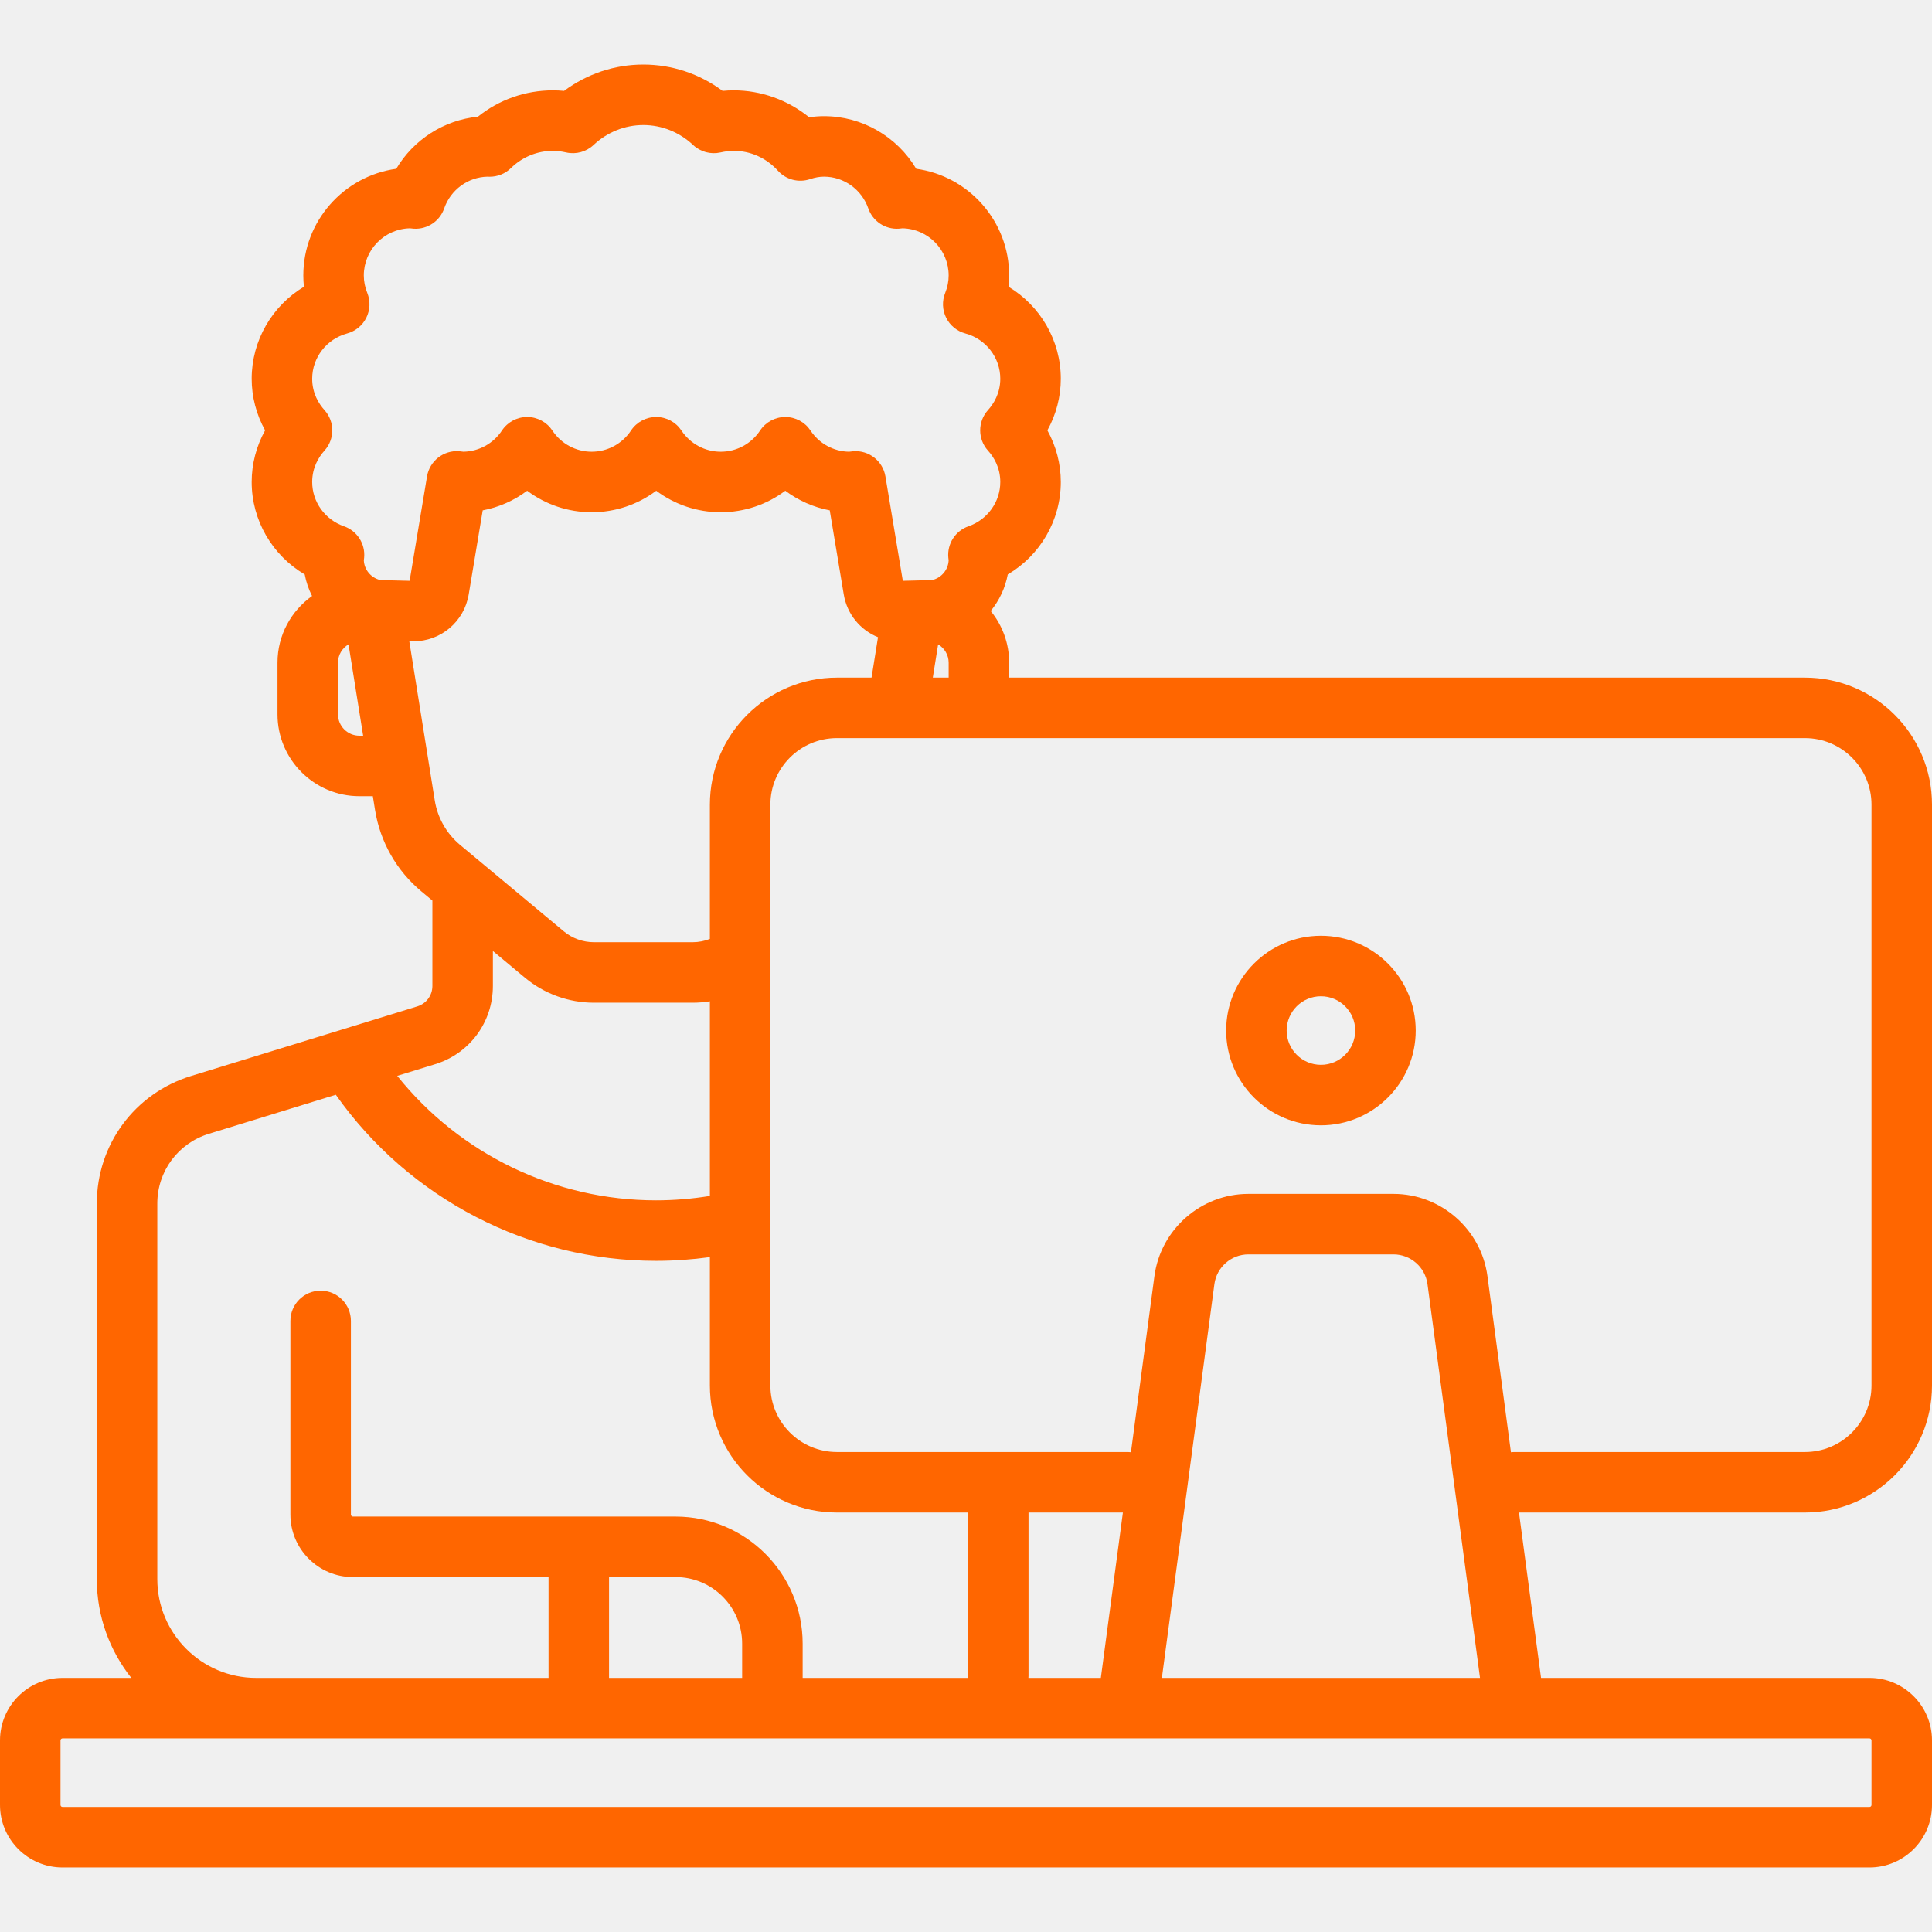
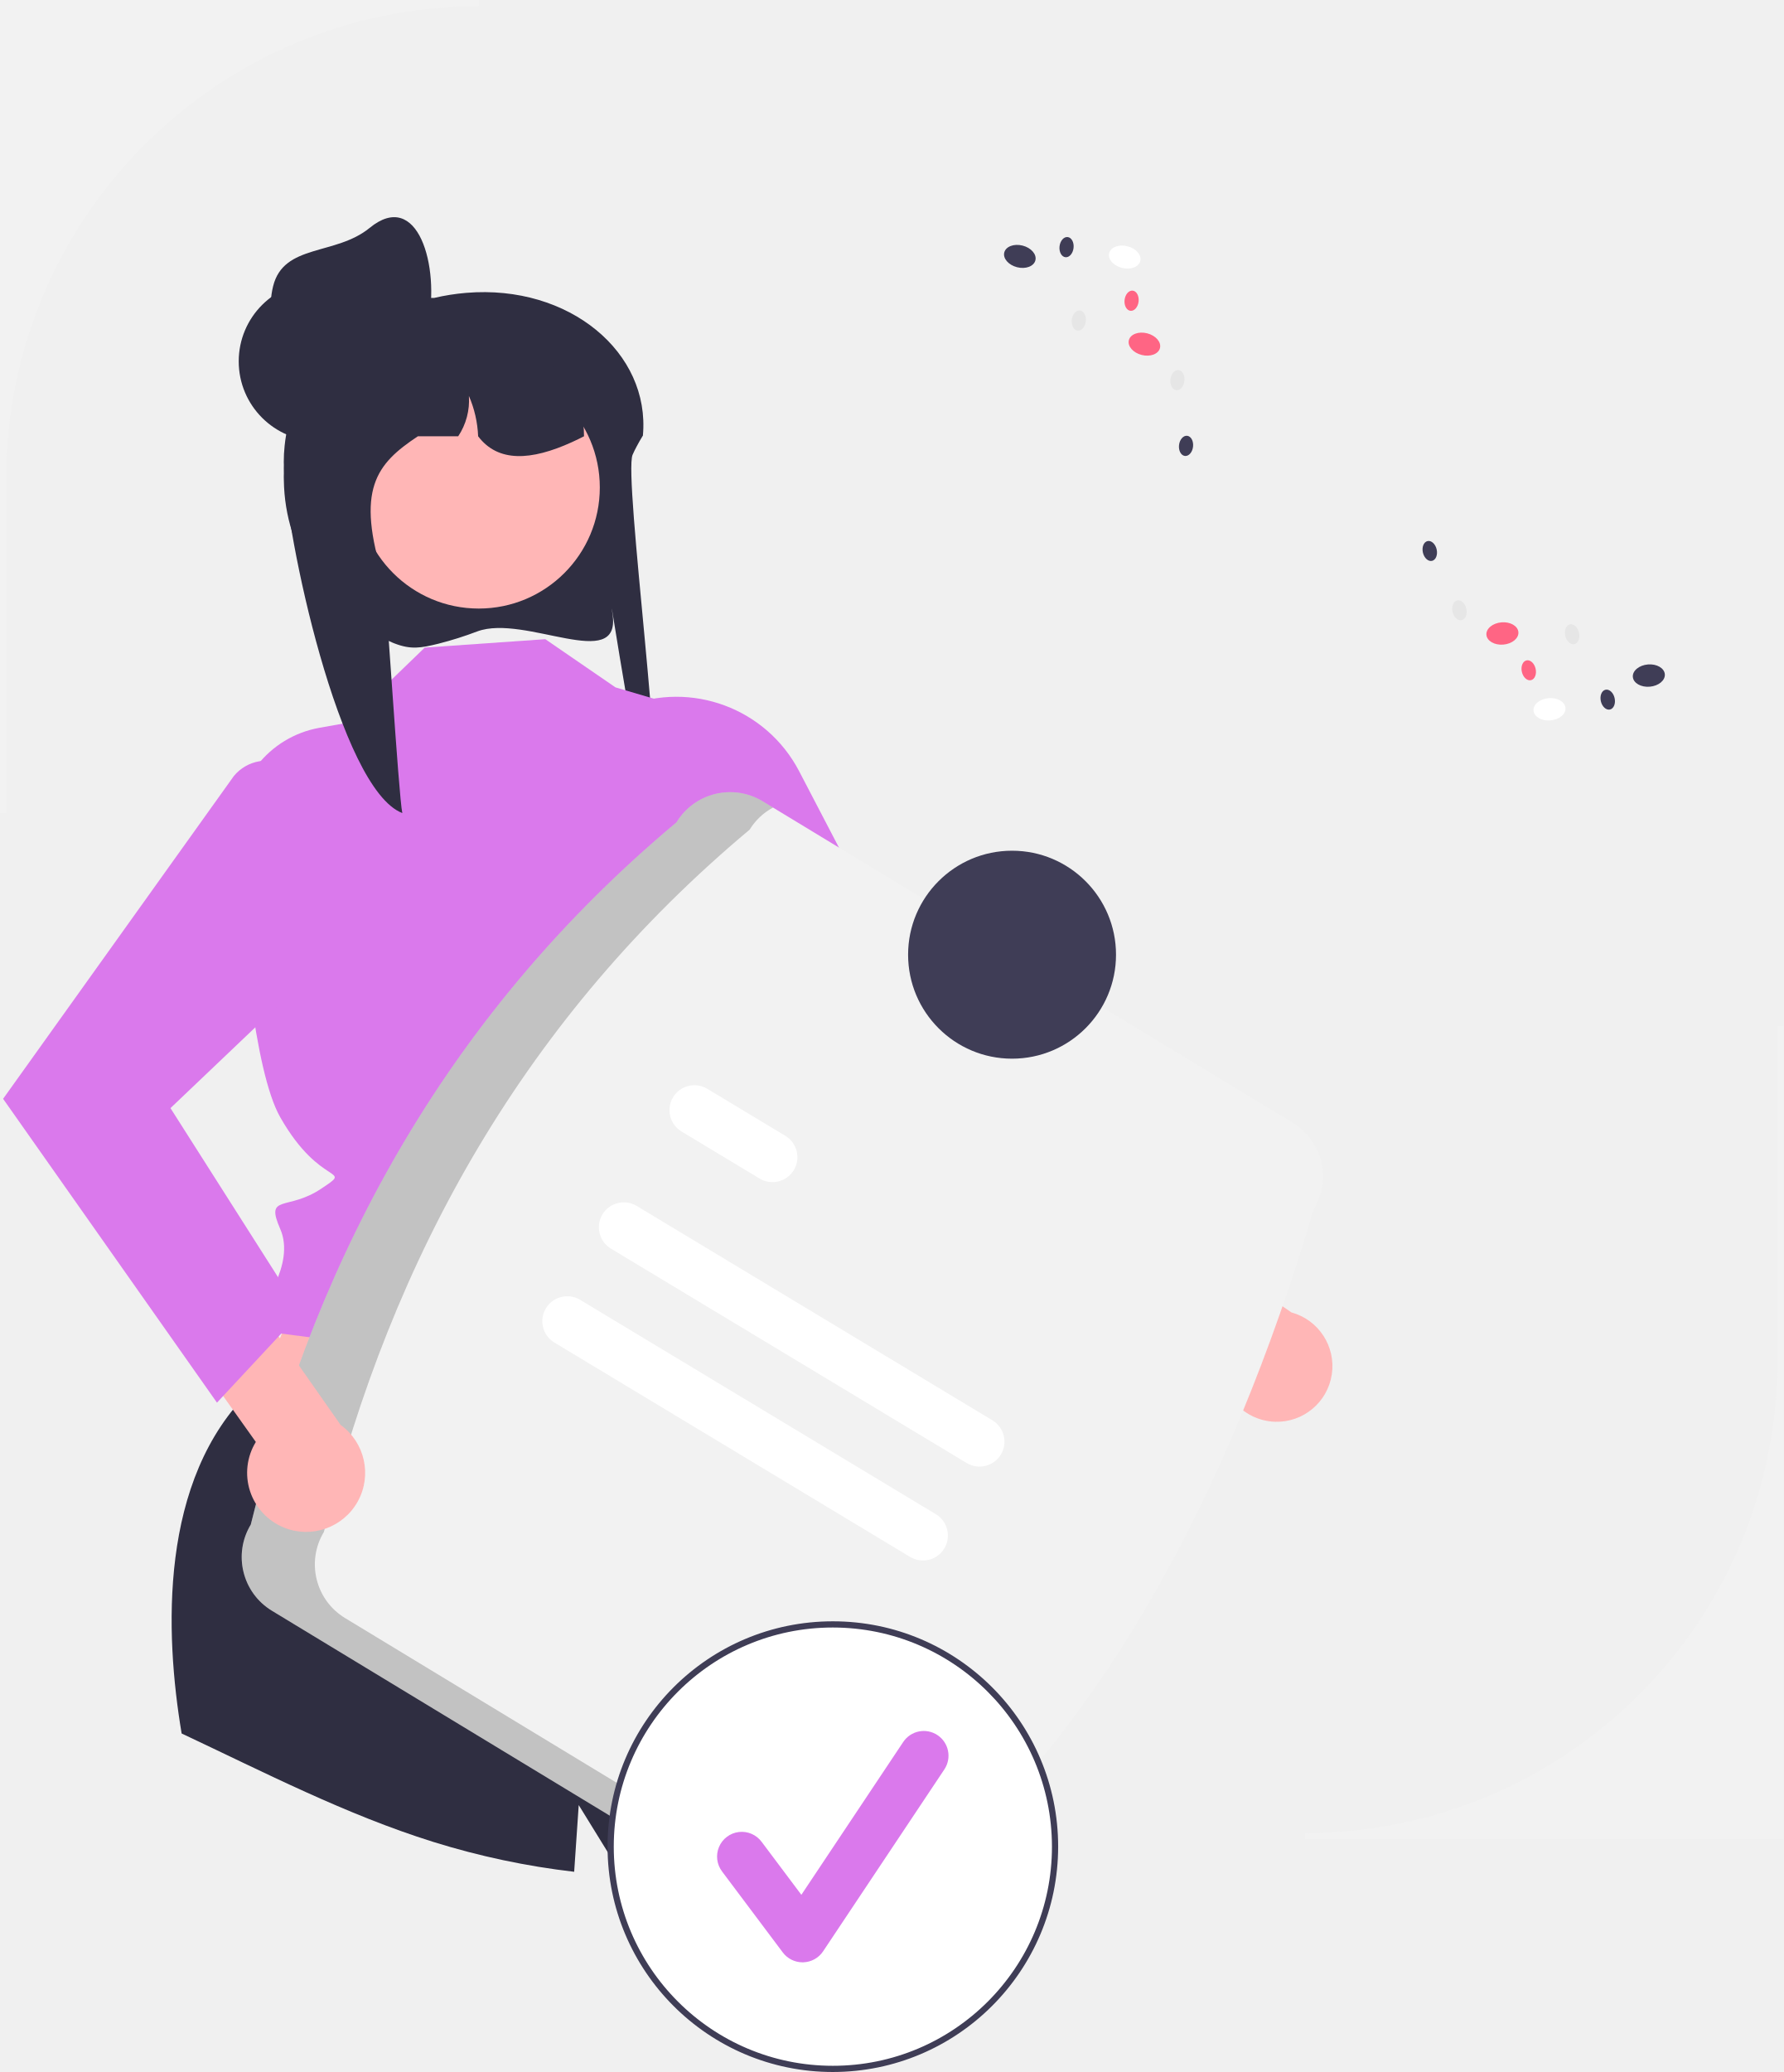
- <svg xmlns="http://www.w3.org/2000/svg" version="1.1" id="Layer_1" x="0px" y="0px" viewBox="0 0 512 512" style="enable-background:new 0 0 512 512;" xml:space="preserve" width="512px" height="512px">
-   <g>
-     <g>
-       <path d="M512,367.165V213.244c0-18.566-15.105-33.67-33.67-33.67H267.437v-3.955c0-5.193-1.837-9.961-4.89-13.7    c2.265-2.772,3.845-6.092,4.521-9.69c8.581-5.059,14.051-14.325,14.051-24.497c0-4.804-1.237-9.499-3.555-13.682    c2.317-4.183,3.555-8.877,3.555-13.682c0-10.13-5.427-19.314-13.842-24.376c0.107-0.992,0.16-1.988,0.16-2.988    c0-14.409-10.734-26.359-24.626-28.272c-5.072-8.523-14.305-13.949-24.437-13.949c-1.301,0-2.615,0.1-3.931,0.3    c-5.659-4.582-12.728-7.141-20.012-7.141c-0.973,0-1.948,0.049-2.936,0.147c-6.084-4.531-13.407-6.988-21.006-6.988    s-14.922,2.457-21.007,6.988c-0.989-0.098-1.964-0.147-2.936-0.147c-7.303,0-14.259,2.457-19.908,6.981    c-9.011,0.899-17.031,6.08-21.63,13.81c-13.892,1.912-24.626,13.862-24.626,28.271c0,0.999,0.053,1.996,0.16,2.988    c-8.414,5.062-13.842,14.246-13.842,24.376c0,4.805,1.237,9.499,3.555,13.682c-2.318,4.183-3.555,8.878-3.555,13.682    c0,10.172,5.469,19.438,14.052,24.497c0.377,2.008,1.044,3.926,1.946,5.714c-5.532,3.937-9.157,10.384-9.157,17.675v13.682    c0,11.964,9.733,21.699,21.699,21.699h3.563l0.583,3.642c1.351,8.446,5.714,16.114,12.286,21.591l2.916,2.43v22.625    c0,2.502-1.608,4.679-4,5.414L50.628,285.15c-14.938,4.597-24.975,18.186-24.975,33.816v99.506c0,9.887,3.426,18.985,9.14,26.188    H16.568C7.432,444.66,0,452.092,0,461.228v17.102c0,9.136,7.432,16.568,16.568,16.568h478.864c9.136,0,16.568-7.432,16.568-16.568    v-17.102c0-9.136-7.432-16.568-16.568-16.568h-87.044l-5.844-43.825h75.786C496.895,400.835,512,385.731,512,367.165z     M95.238,194.966c-3.123,0-5.665-2.541-5.665-5.665v-13.682c0-2.07,1.128-3.865,2.79-4.854l3.873,24.201H95.238z M96.421,148.493    c0.032-0.243,0.062-0.485,0.084-0.731c0.333-3.664-1.872-7.085-5.346-8.296c-5.04-1.756-8.426-6.471-8.426-11.733    c0-3.877,1.776-6.662,3.265-8.316c2.746-3.05,2.746-7.682-0.001-10.732c-1.49-1.654-3.265-4.439-3.265-8.316    c0-5.586,3.808-10.518,9.262-11.994c2.21-0.599,4.06-2.113,5.08-4.163c1.022-2.049,1.118-4.438,0.265-6.563    c-0.615-1.527-0.926-3.09-0.926-4.643c0-6.798,5.452-12.347,12.214-12.503c0.341,0.046,0.684,0.084,1.033,0.105    c3.59,0.206,6.868-1.977,8.048-5.365c1.727-4.958,6.317-8.314,11.475-8.423c0.155,0.011,0.311,0.018,0.468,0.02    c2.167,0.026,4.221-0.788,5.755-2.293c3.006-2.948,6.962-4.572,11.138-4.572c1.081,0,2.227,0.14,3.503,0.427    c2.591,0.583,5.308-0.156,7.247-1.976c3.635-3.411,8.32-5.29,13.194-5.29s9.559,1.879,13.193,5.291    c1.938,1.82,4.654,2.56,7.247,1.976c1.276-0.288,2.422-0.427,3.503-0.427c4.477,0,8.646,1.878,11.739,5.287    c2.142,2.361,5.479,3.228,8.499,2.21c1.31-0.441,2.523-0.656,3.706-0.656c5.262,0,9.978,3.386,11.734,8.425    c1.18,3.387,4.461,5.579,8.048,5.365c0.327-0.019,0.649-0.055,1.031-0.105c6.762,0.155,12.215,5.705,12.215,12.503    c0,1.553-0.311,3.116-0.925,4.642c-0.854,2.125-0.758,4.514,0.264,6.564c1.022,2.05,2.871,3.565,5.082,4.163    c5.452,1.476,9.261,6.408,9.261,11.994c0,3.877-1.776,6.662-3.265,8.316c-2.747,3.049-2.747,7.682,0,10.732    c1.49,1.654,3.265,4.439,3.265,8.316c0,5.262-3.386,9.978-8.426,11.733c-3.474,1.211-5.679,4.632-5.346,8.296    c0.022,0.246,0.052,0.49,0.086,0.733c-0.106,2.434-1.81,4.545-4.217,5.185c-0.257,0.068-7.924,0.241-7.924,0.241l-4.61-27.66    c-0.682-4.091-4.38-6.986-8.506-6.676c-0.372,0.028-0.736,0.073-1.102,0.123l-0.047,0.006c-4.108-0.073-7.908-2.16-10.199-5.616    c-1.486-2.239-3.993-3.586-6.681-3.586c-2.687,0-5.196,1.347-6.681,3.585c-2.333,3.518-6.228,5.618-10.422,5.618    c-4.193,0-8.088-2.1-10.422-5.618c-1.486-2.239-3.993-3.586-6.681-3.586c-2.687,0-5.196,1.347-6.681,3.585    c-2.333,3.518-6.228,5.618-10.422,5.618c-4.193,0-8.088-2.1-10.422-5.618c-1.486-2.239-3.993-3.586-6.681-3.586    c-2.687,0-5.196,1.347-6.681,3.585c-2.292,3.456-6.092,5.543-10.199,5.616l-0.047-0.006c-0.364-0.05-0.731-0.095-1.103-0.123    c-4.125-0.315-7.823,2.586-8.505,6.676l-4.609,27.663c0,0-7.666-0.172-7.923-0.24C98.229,153.04,96.524,150.927,96.421,148.493z     M251.404,175.619v3.955h-4.2l1.41-8.809C250.276,171.754,251.404,173.549,251.404,175.619z M108.47,169.954h1.085    c7.292,0,13.455-5.222,14.656-12.415l3.714-22.289c4.292-0.812,8.314-2.599,11.779-5.2c4.867,3.655,10.836,5.699,17.102,5.699    c6.265,0,12.235-2.045,17.102-5.699c4.867,3.655,10.836,5.699,17.102,5.699c6.265,0,12.235-2.045,17.102-5.699    c3.464,2.602,7.487,4.387,11.779,5.2l3.714,22.29c0.875,5.25,4.401,9.438,9.074,11.324l-1.713,10.71h-9.172    c-18.566,0-33.67,15.105-33.67,33.67v35.58c-1.443,0.563-2.985,0.869-4.544,0.869h-26.185c-2.92,0-5.763-1.029-8.006-2.899    l-27.457-22.881c-3.594-2.995-5.979-7.187-6.718-11.806L108.47,169.954z M115.302,282.026    c9.163-2.819,15.318-11.154,15.318-20.739v-9.264l8.506,7.089c5.119,4.266,11.607,6.615,18.271,6.615h26.185    c1.525,0,3.045-0.13,4.544-0.374v51.584c-4.704,0.768-9.486,1.166-14.286,1.166c-26.743,0-51.963-12.236-68.568-32.99    L115.302,282.026z M41.687,318.965c0-8.547,5.489-15.978,13.657-18.492l33.647-10.352c19.455,27.569,51.127,44.014,84.849,44.014    c4.789,0,9.564-0.337,14.286-0.988v34.018c0,18.566,15.104,33.67,33.67,33.67h34.739v43.29c0,0.181,0.015,0.357,0.027,0.534    H212.71v-9.086c0-18.566-15.105-33.67-33.67-33.67H93.528c-0.295,0-0.534-0.239-0.534-0.534v-51.307    c0-4.427-3.589-8.017-8.017-8.017s-8.017,3.589-8.017,8.017v51.307c0,9.136,7.432,16.568,16.568,16.568h51.841v26.722H67.875    c-14.44,0-26.188-11.748-26.188-26.188V318.965z M196.676,435.574v9.086h-35.273v-26.722h17.637    C188.764,417.937,196.676,425.849,196.676,435.574z M495.432,460.693c0.295,0,0.534,0.239,0.534,0.534v17.102    c0,0.295-0.239,0.534-0.534,0.534H16.568c-0.295,0-0.534-0.239-0.534-0.534v-17.102c0-0.295,0.239-0.534,0.534-0.534H495.432z     M272.541,444.66c0.012-0.177,0.027-0.354,0.027-0.534v-43.29h25.012l-5.844,43.825H272.541z M307.912,444.66l13.913-104.349    c0.6-4.496,4.471-7.885,9.007-7.885h38.462c4.535,0,8.407,3.389,9.006,7.885l13.914,104.349H307.912z M401.37,384.802    c-0.324,0-0.64,0.025-0.955,0.062l-6.223-46.672c-1.657-12.427-12.361-21.799-24.898-21.799h-38.462    c-12.537,0-23.242,9.372-24.899,21.799l-6.223,46.672c-0.313-0.037-0.631-0.062-0.955-0.062h-76.96    c-9.725,0-17.637-7.912-17.637-17.637V213.244c0-9.725,7.912-17.637,17.637-17.637H478.33c9.725,0,17.637,7.912,17.637,17.637    v153.921c0,9.725-7.912,17.637-17.637,17.637H401.37z" fill="#ff6600" />
-     </g>
-   </g>
-   <g>
-     <g>
-       <path d="M350.063,247.983c-13.851,0-25.119,11.268-25.119,25.119c0,13.851,11.268,25.119,25.119,25.119    c13.851,0,25.119-11.268,25.119-25.119C375.182,259.252,363.913,247.983,350.063,247.983z M350.063,282.188    c-5.01,0-9.086-4.076-9.086-9.086c0-5.01,4.076-9.086,9.086-9.086c5.01,0,9.086,4.076,9.086,9.086    C359.148,278.112,355.073,282.188,350.063,282.188z" fill="#ff6600" />
-     </g>
-   </g>
-   <g>
- </g>
-   <g>
- </g>
-   <g>
- </g>
-   <g>
- </g>
-   <g>
- </g>
-   <g>
- </g>
-   <g>
- </g>
-   <g>
- </g>
-   <g>
- </g>
-   <g>
- </g>
-   <g>
- </g>
-   <g>
- </g>
-   <g>
- </g>
-   <g>
- </g>
-   <g>
- </g>
+ <svg xmlns="http://www.w3.org/2000/svg" data-name="Layer 1" width="575.455" height="668.319" viewBox="0 0 575.455 668.319">
+   <path d="M887.728,709.088H733.272v-2h0A152.455,152.455,0,0,0,885.728,554.633V446.841h2Z" transform="translate(-312.2725 -115.8407)" fill="#f2f2f2" />
+   <path d="M466.29,319.488a114.228,114.228,0,0,1-12.558,3.971c-5.626,1.371-8.802,2.007-14.231-.101-.191-.074-.373-.147-.544-.219a57.679,57.679,0,0,1-35.105-52.299c-.027-.384-.027-.787-.027-1.18a56.192,56.192,0,0,1,.271-5.675,57.37,57.37,0,0,1,1.23-7.633l-.054-.01c-4.396-4.495-6.087-10.653-5.527-16.84A27.832,27.832,0,0,1,412.318,218.689a44.032,44.032,0,0,1,18.281-6.453,46.326,46.326,0,0,1,5.255-.305h16.499a71.282,71.282,0,0,1,10.357-1.633h.027c33.205-2.754,59.391,19.259,56.949,46.043-.018.03-.045.059-.063.089-.706,1.151-1.33,2.243-1.881,3.285-.534.974-.986,1.908-1.375,2.793-3.03,6.846,11.37,113.061,6.205,114.674-2.94.915-14.789-78.123-12.663-63.093C512.585,332.946,481.587,313.833,466.29,319.488Z" transform="translate(-312.2725 -115.8407)" fill="#2f2e41" />
+   <polygon points="204.039 395.654 250.068 493.714 73.005 475.781 109.966 381.645 204.039 395.654" fill="#ffb6b6" />
+   <path d="M608.711,708.101a257.909,257.909,0,0,1-95.64,12.81l-14.09-22.85s-.59,8.51-1.47,21.52a248.821,248.821,0,0,1-45.47-9.64c-28.11-8.79-54.46-22.41-81.17-34.97-5.41-32.25-7.44-81.98,22.47-110.93l160.99,29.5s25.83,19.32,18.92,26.24c-6.91,6.91-7.98,5.84-3.44,10.38,4.54,4.54,14.35,10.61,14.45,14.58C584.301,646.291,595.311,674.401,608.711,708.101Z" transform="translate(-312.2725 -115.8407)" fill="#2f2e41" />
+   <path d="M488.199,322.007l-38.895,2.714L424.165,349.013l-8.804,1.571A32.825,32.825,0,0,0,388.355,384.83c1.811,30.683,5.866,76.528,14.341,91.402,13.141,23.063,23.996,15.827,13.141,23.063s-18.142,1.55-13.141,12.986-6.758,26.105-6.758,26.105l-4.681,4.681,4.965,2.035L554.417,565.686s-13.679-61.502-5.124-76.61,29.296-60.777,10.785-78.646l-18.1-63.694-31.134-9.182Z" transform="translate(-312.2725 -115.8407)" fill="#da79ec" />
+   <path d="M723.647,574.429A17.981,17.981,0,0,1,706.566,553.024L632.36,502.768l8.854-23.943L728.914,539.159a17.956,17.956,0,0,1-5.267,35.27Z" transform="translate(-312.2725 -115.8407)" fill="#ffb6b6" />
+   <path d="M514.05,343.728l-10.783,4.27,57.522,112.344,119.079,81.168,17.165-29.011-90.644-78.294-36.29-69.598A44.665,44.665,0,0,0,514.05,343.728Z" transform="translate(-312.2725 -115.8407)" fill="#da79ec" />
+   <circle cx="154.455" cy="157.231" r="39.056" fill="#ffb6b6" />
+   <path d="M500.69,256.556c-.651.344-1.293.66-1.945.977-.678.326-1.357.651-2.044.959-13.07,5.925-23.717,6.585-30.175-1.936a36.169,36.169,0,0,0-2.976-13.007,20.903,20.903,0,0,1-3.446,13.007H447.097c-13.396,8.891-20.27,17.059-10.972,46.248.606,1.918,4.758,70.047,5.943,75.284-20.279-7.779-37.773-90.371-38.216-112.134-.027-.353-.027-.724-.027-1.085a47.554,47.554,0,0,1,.271-5.219,48.861,48.861,0,0,1,1.23-7.019l-.054-.009a18.331,18.331,0,0,1-5.527-15.486,44.664,44.664,0,0,1,12.41-11.126,79.196,79.196,0,0,1,13.586-5.102c.118-.027.217-.054.335-.081,1.429-.389,2.894-.742,4.36-1.049a81.869,81.869,0,0,1,9.145-1.384c.226-.009.443-.027.642-.027a6.853,6.853,0,0,1,3.491.959c.009,0,.009.009.027.009a6.89,6.89,0,0,1,3.356,5.861h14.491c.534,0,1.067.018,1.601.045,20.18.805,36.398,9.434,37.438,29.271C500.672,255.199,500.69,255.868,500.69,256.556Z" transform="translate(-312.2725 -115.8407)" fill="#2f2e41" />
+   <circle cx="102.747" cy="116.555" r="25.73" fill="#2f2e41" />
+   <path d="M450.344,220.495c-2.923,13.906-17.345,22.224-31.142,18.821a25.73,25.73,0,0,1-18.821-31.142c3.402-13.797,20.147-9.82,31.142-18.821C447.077,176.618,454.287,201.741,450.344,220.495Z" transform="translate(-312.2725 -115.8407)" fill="#2f2e41" />
+   <path d="M393.176,607.597c21.929-89.427,65.38-166.292,137.341-226.514a20.246,20.246,0,0,1,27.777-6.808L729.362,477.998a20.246,20.246,0,0,1,6.807,27.777c-27.466,91.762-68.605,171.388-137.341,226.514a20.245,20.245,0,0,1-27.777,6.808L399.984,635.374A20.246,20.246,0,0,1,393.176,607.597Z" transform="translate(-312.2725 -115.8407)" fill="#f2f2f2" />
+   <path d="M423.582,637.735a20.245,20.245,0,0,1-6.808-27.777c21.929-89.428,65.38-166.292,137.341-226.514a19.984,19.984,0,0,1,7.546-7.128l-3.366-2.041a20.246,20.246,0,0,0-27.777,6.807C458.556,441.305,415.105,518.169,393.176,607.597a20.245,20.245,0,0,0,6.808,27.777L571.052,739.097a20.156,20.156,0,0,0,20.232.32Z" transform="translate(-312.2725 -115.8407)" opacity="0.2" style="isolation:isolate" />
+   <path d="M624.201,587.772l-114.829-69.189a8.044,8.044,0,0,1,8.303-13.78l114.829,69.189a8.044,8.044,0,0,1-8.303,13.779Z" transform="translate(-312.2725 -115.8407)" fill="#fff" />
+   <path d="M557.401,496.021l-25.262-15.222a8.044,8.044,0,0,1,8.259-13.806l.043.026,25.262,15.222a8.044,8.044,0,0,1-8.303,13.779Z" transform="translate(-312.2725 -115.8407)" fill="#fff" />
+   <path d="M605.951,618.061l-114.829-69.189a8.044,8.044,0,0,1,8.286-13.79l.016.01,114.829,69.189a8.044,8.044,0,0,1-8.303,13.779Z" transform="translate(-312.2725 -115.8407)" fill="#fff" />
+   <circle cx="326.511" cy="307.935" r="33.539" fill="#3f3d56" />
+   <circle cx="268.698" cy="595.633" r="71.685" fill="#fff" />
+   <path d="M580.971,784.159a72.685,72.685,0,1,1,72.685-72.686A72.768,72.768,0,0,1,580.971,784.159Zm0-143.37a70.685,70.685,0,1,0,70.685,70.685A70.765,70.765,0,0,0,580.971,640.789Z" transform="translate(-312.2725 -115.8407)" fill="#3f3d56" />
+   <path d="M571.191,748.783a7.972,7.972,0,0,1-6.379-3.19L545.256,719.516a7.974,7.974,0,1,1,12.758-9.568l12.795,17.058,32.862-49.292a7.974,7.974,0,1,1,13.27,8.847L577.827,745.232a7.977,7.977,0,0,1-6.414,3.548C571.339,748.781,571.265,748.783,571.191,748.783Z" transform="translate(-312.2725 -115.8407)" fill="#da79ec" />
+   <ellipse cx="812.172" cy="344.619" rx="5.177" ry="3.601" transform="translate(-338.6792 -45.39552) rotate(-4.88719)" fill="#fff" />
+   <ellipse cx="844.222" cy="333.746" rx="5.177" ry="3.601" transform="translate(-337.6364 -42.70455) rotate(-4.88719)" fill="#3f3d56" />
+   <ellipse cx="796.979" cy="320.166" rx="5.177" ry="3.601" transform="translate(-336.6512 -46.77873) rotate(-4.88719)" fill="#ff6584" />
+   <ellipse cx="783.121" cy="312.684" rx="2.276" ry="3.272" transform="translate(-361.93 64.44338) rotate(-12.7322)" fill="#e6e6e6" />
+   <ellipse cx="773.549" cy="293.556" rx="2.276" ry="3.272" transform="translate(-357.9496 61.86343) rotate(-12.7322)" fill="#3f3d56" />
+   <ellipse cx="819.473" cy="320.419" rx="2.276" ry="3.272" transform="translate(-362.7407 72.64536) rotate(-12.7322)" fill="#e6e6e6" />
+   <ellipse cx="805.474" cy="332.04" rx="2.276" ry="3.272" transform="translate(-365.6462 69.84586) rotate(-12.7322)" fill="#ff6584" />
+   <ellipse cx="830.959" cy="341.505" rx="2.276" ry="3.272" transform="translate(-367.1057 75.69535) rotate(-12.7322)" fill="#3f3d56" />
+   <ellipse cx="675.135" cy="198.762" rx="3.601" ry="5.177" transform="translate(4.33932 688.5405) rotate(-75.77932)" fill="#fff" />
+   <ellipse cx="641.291" cy="198.544" rx="3.601" ry="5.177" transform="translate(-20.9789 655.5694) rotate(-75.77932)" fill="#3f3d56" />
+   <ellipse cx="681.486" cy="226.84" rx="3.601" ry="5.177" transform="translate(-18.0879 715.8777) rotate(-75.77932)" fill="#ff6584" />
+   <ellipse cx="692.131" cy="238.447" rx="3.272" ry="2.276" transform="translate(66.02744 783.9782) rotate(-83.62433)" fill="#e6e6e6" />
+   <ellipse cx="694.914" cy="259.655" rx="3.272" ry="2.276" transform="translate(47.42466 805.5966) rotate(-83.62433)" fill="#3f3d56" />
+   <ellipse cx="660.314" cy="219.239" rx="3.272" ry="2.276" transform="translate(56.83259 735.2825) rotate(-83.62433)" fill="#e6e6e6" />
+   <ellipse cx="677.346" cy="212.841" rx="3.272" ry="2.276" transform="translate(78.33185 746.5209) rotate(-83.62433)" fill="#ff6584" />
+   <ellipse cx="656.363" cy="195.554" rx="3.272" ry="2.276" transform="translate(76.85916 710.3015) rotate(-83.62433)" fill="#3f3d56" />
+   <path d="M314.272,378.088h-2V115.841H466.728v2h-0A152.455,152.455,0,0,0,314.272,270.296Z" transform="translate(-312.2725 -115.8407)" fill="#f2f2f2" />
+   <path d="M403.842,608.544a19.072,19.072,0,0,1-9.035-27.606l-55.105-77.461L357.38,482.968l64.777,92.48a19.046,19.046,0,0,1-18.314,33.096Z" transform="translate(-312.2725 -115.8407)" fill="#ffb6b6" />
+   <path d="M405.109,363.073h0a13.6,13.6,0,0,0-17.382,3.06L313.272,470.262l69,98,27-29-42-66,55.818-53.145A44.665,44.665,0,0,0,405.109,363.073Z" transform="translate(-312.2725 -115.8407)" fill="#da79ec" />
</svg>
